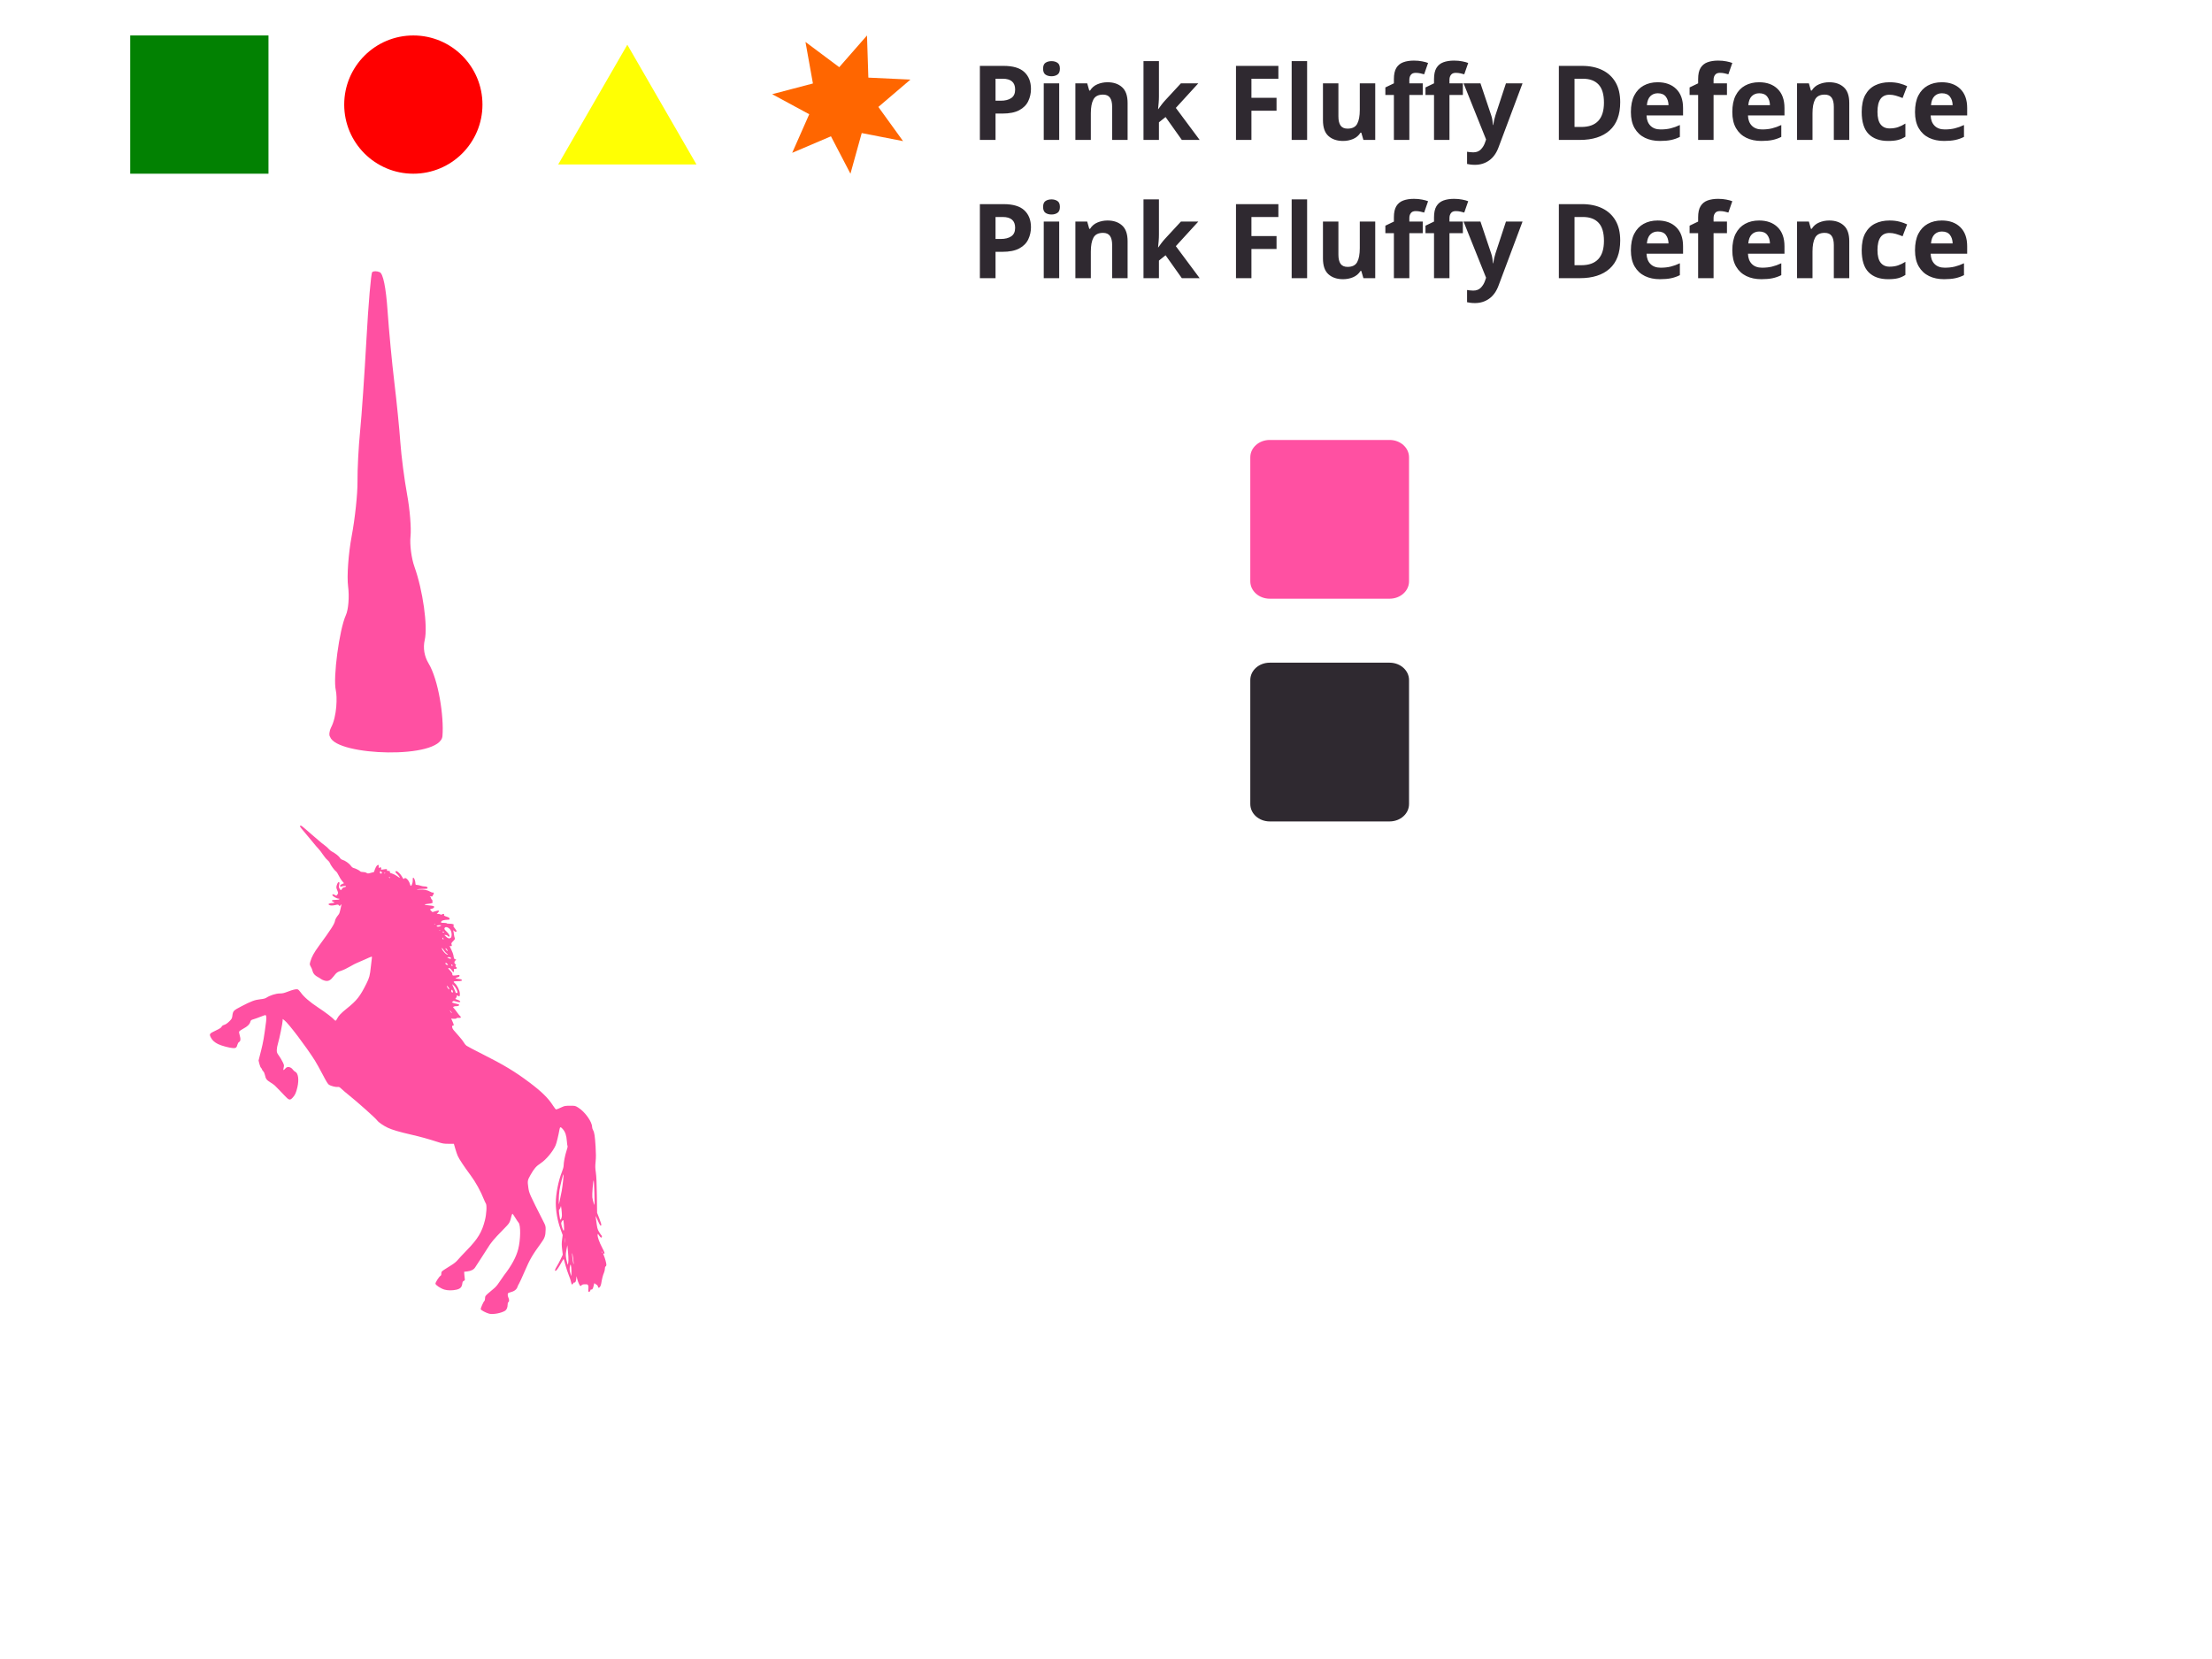
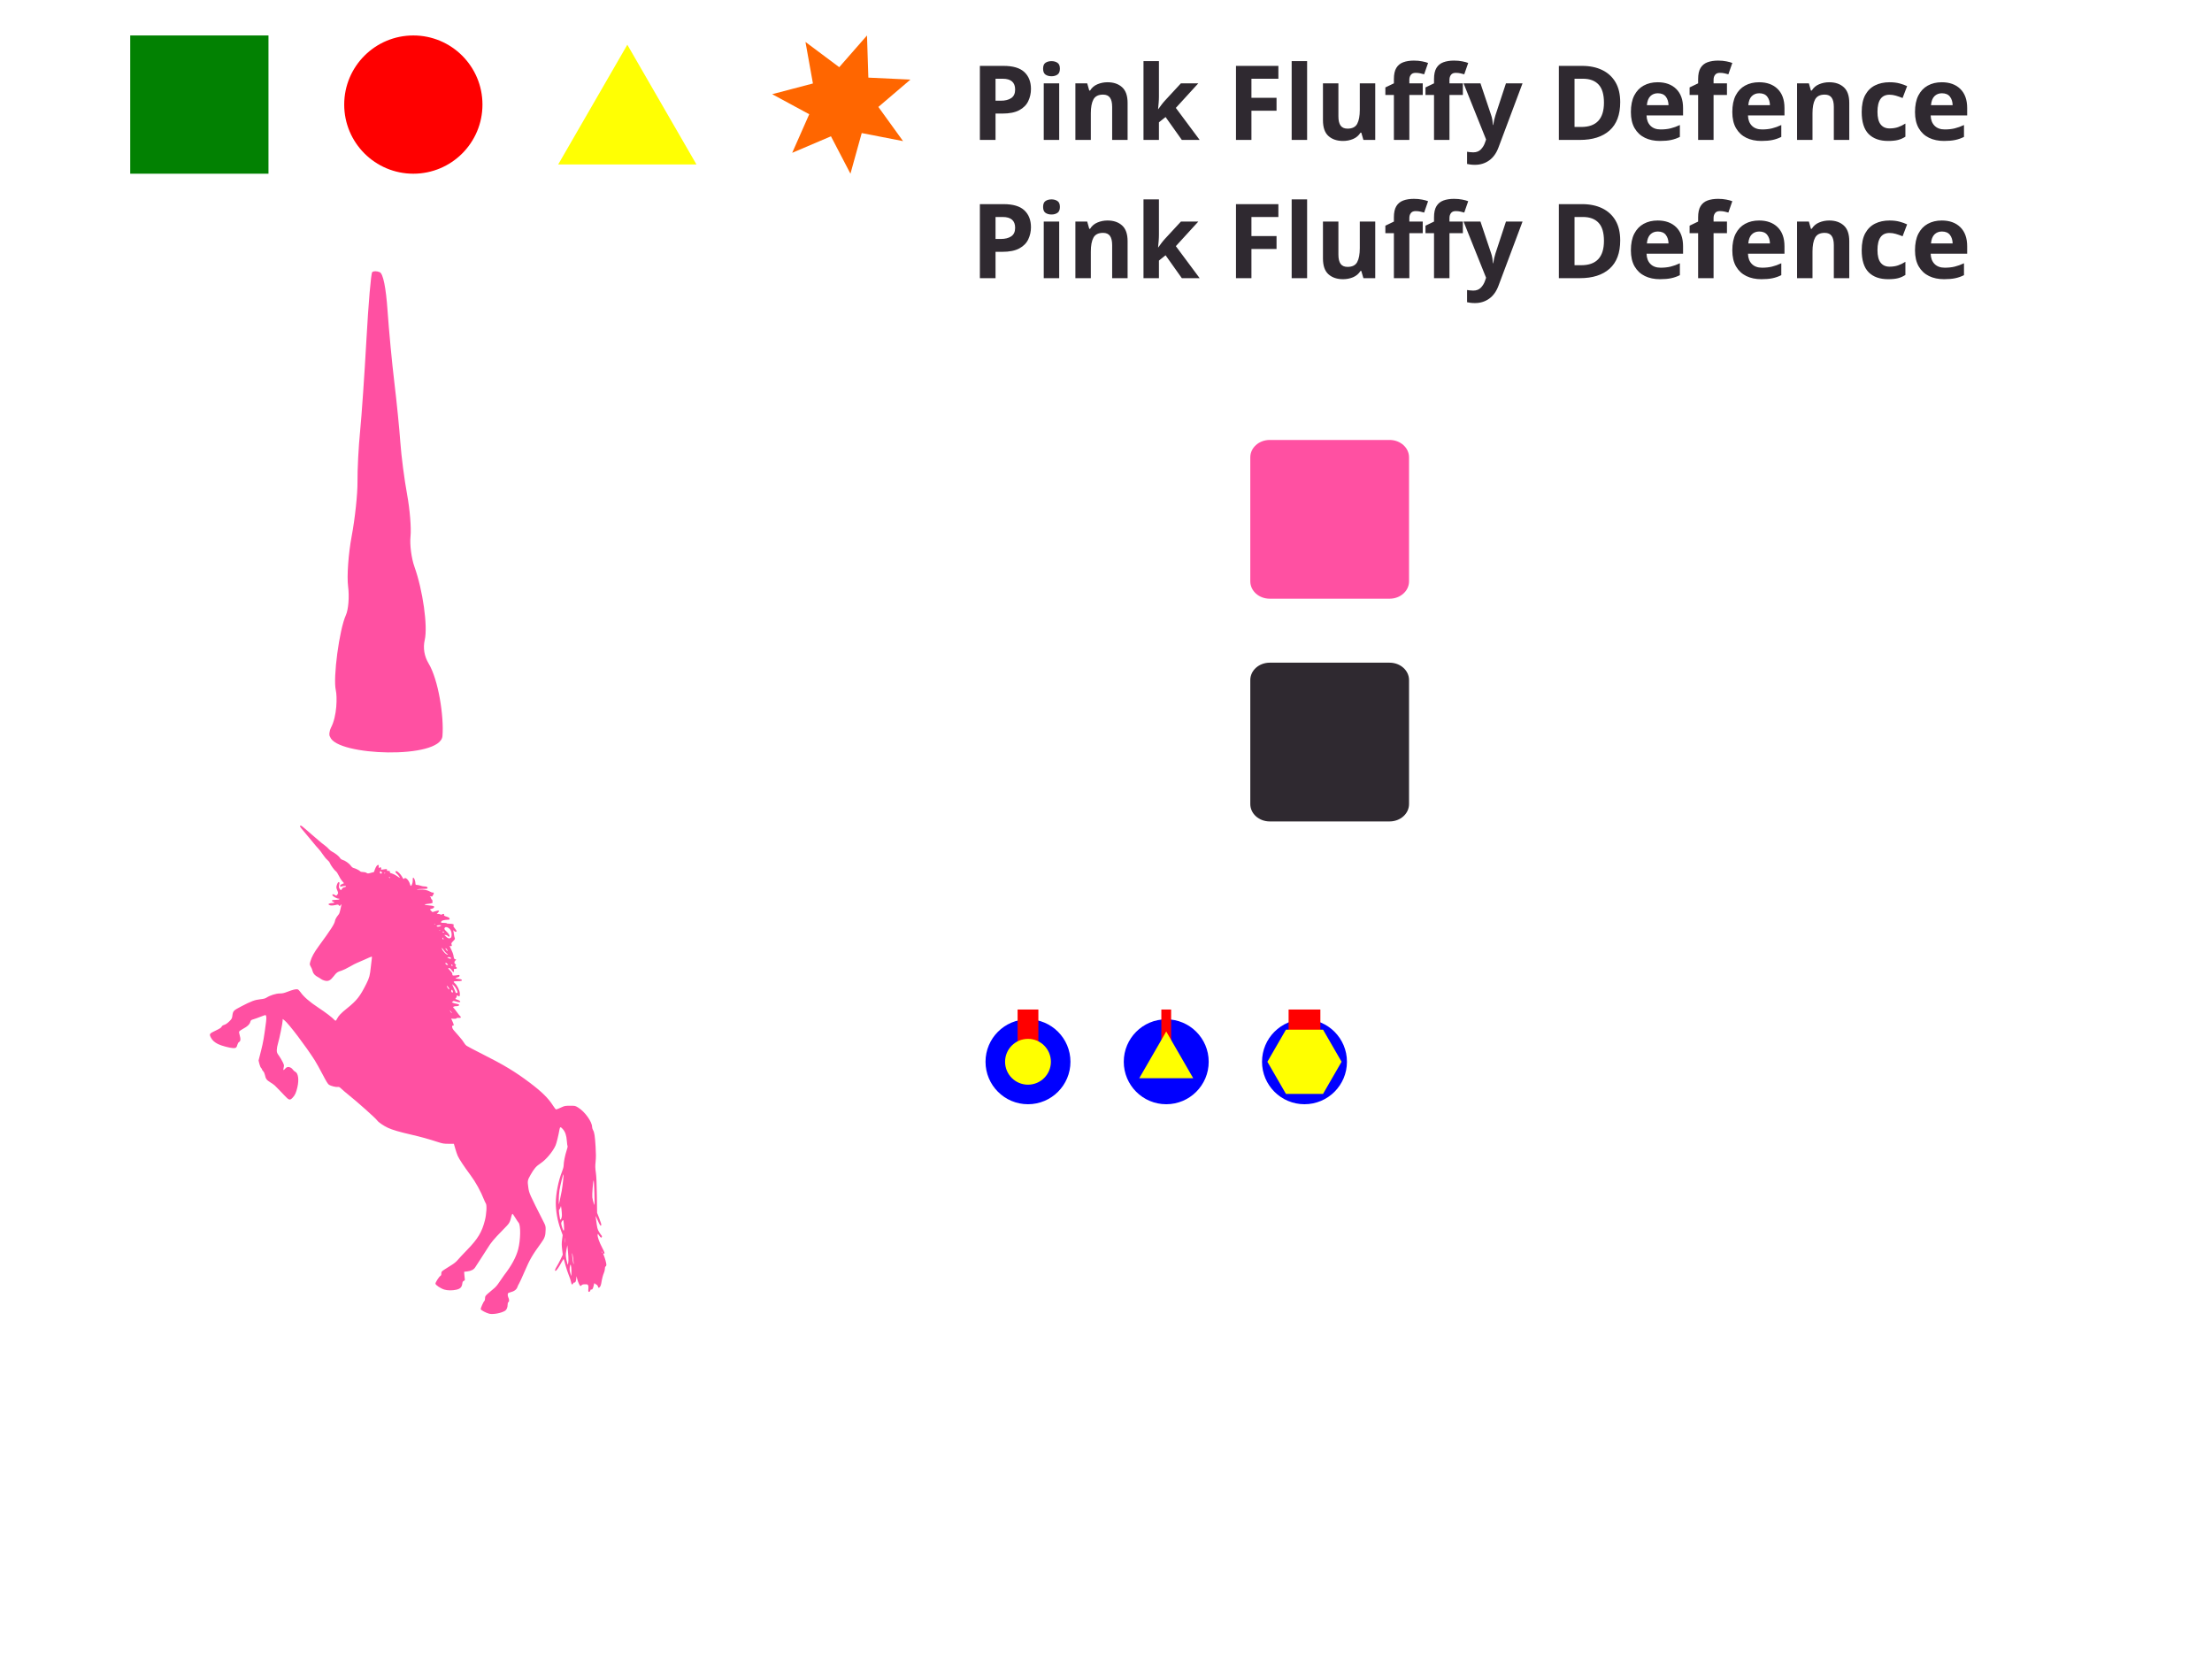
<svg xmlns="http://www.w3.org/2000/svg" width="640" height="480" id="svg3650" version="1.1">
  <defs id="defs3906" />
  <text style="font-size:12px;font-family:'Bitstream Vera Sans'" x="242.244" y="247.869" font-size="12px" xml:space="preserve" id="text2419" />
  <g id="g4748" transform="translate(-229.6792,-96.55566)">
    <path d="m 597.056,223.848 34.673,0 c 3.119,0 5.629,2.246 5.629,5.035 l 0,35.862 c 0,2.789 -2.511,5.035 -5.629,5.035 l -34.673,0 c -3.119,0 -5.629,-2.246 -5.629,-5.035 l 0,-35.862 c 0,-2.789 2.511,-5.035 5.629,-5.035 z" id="rect2787" style="fill:#ff50a2;fill-opacity:1;stroke:none;stroke-width:2.702;stroke-linecap:round;stroke-linejoin:round;stroke-miterlimit:13.654" />
  </g>
  <g transform="translate(-229.6791,-32.11391)" id="g4182">
    <path style="fill:#2f2930;stroke:none;stroke-width:2.702;stroke-linecap:round;stroke-linejoin:round;stroke-miterlimit:13.654" id="path4184" d="m 597.056,223.848 34.673,0 c 3.119,0 5.629,2.246 5.629,5.035 l 0,35.862 c 0,2.789 -2.511,5.035 -5.629,5.035 l -34.673,0 c -3.119,0 -5.629,-2.246 -5.629,-5.035 l 0,-35.862 c 0,-2.789 2.511,-5.035 5.629,-5.035 z" />
  </g>
  <circle r="20" cy="30.259" cx="119.591" id="circle4675" style="opacity:1;fill:#ff0000;fill-opacity:1" />
  <rect y="10.259" x="37.679" height="40" width="40" id="rect4683" style="opacity:0.99;fill:#008000;fill-opacity:1" />
  <g id="g4235" transform="translate(-40,0)">
    <rect y="10.259" x="201.504" height="40" width="40" id="rect4233" style="opacity:0.99;fill:none;fill-opacity:1;stroke:none;stroke-width:2.702;stroke-miterlimit:13.654;stroke-dasharray:none;stroke-opacity:1" />
    <path style="opacity:1;fill:#ffff00;fill-opacity:0.988;stroke:none;stroke-width:2.702;stroke-miterlimit:13.654;stroke-dasharray:none;stroke-opacity:1" id="path4693" d="m 241.504,47.579 -40,0 20,-34.641 z" />
  </g>
  <path transform="matrix(0.03740457,0,0,0.037465,222.967,58.71221)" d="m 745.428,-1293.301 10.503,325.641 325.457,15.167 -248.048,211.245 191.061,263.909 -319.814,-62.222 -87.208,313.922 -150.753,-288.836 -299.808,127.545 131.828,-297.95 -286.646,-154.876 315.14,-82.701 -57.634,-320.672 261.145,194.822 z" id="path4701" style="opacity:1;fill:#ff6600;fill-opacity:1" />
  <path style="fill:#000000" d="" id="path4791" />
  <g id="g3512">
    <rect y="237.756" x="46.319" height="143.547" width="143.547" id="rect4847" style="opacity:0.99;fill:none;fill-opacity:1;stroke:none;stroke-width:2.702;stroke-miterlimit:13.654;stroke-dasharray:none;stroke-opacity:1" />
    <path style="fill:#ff50a2;fill-opacity:1" d="m 141.551,380.098 c -0.889,-0.218 -2.411,-1.025 -2.462,-1.305 -0.053,-0.288 0.776,-2.159 1.062,-2.397 0.107,-0.088 0.192,-0.43 0.192,-0.767 0,-0.556 0.067,-0.669 0.79,-1.33 0.434,-0.397 1.175,-1.024 1.645,-1.394 0.589,-0.462 1.116,-1.072 1.693,-1.957 0.461,-0.707 1.085,-1.605 1.387,-1.996 2.169,-2.807 3.475,-5.221 4.076,-7.533 0.693,-2.667 0.758,-6.924 0.118,-7.645 -0.153,-0.173 -0.581,-0.808 -0.951,-1.412 -0.37,-0.604 -0.73,-1.133 -0.8,-1.177 -0.07,-0.043 -0.198,0.195 -0.284,0.529 -0.567,2.203 -0.463,2.034 -2.541,4.16 -2.672,2.734 -3.393,3.598 -4.467,5.354 -0.51,0.833 -1.428,2.262 -2.04,3.174 -0.612,0.913 -1.262,1.911 -1.445,2.219 -0.415,0.699 -1.196,1.111 -2.347,1.239 l -0.874,0.097 0.021,0.568 c 0.012,0.312 0.068,0.87 0.125,1.238 0.096,0.624 0.079,0.681 -0.254,0.833 -0.288,0.131 -0.375,0.3 -0.452,0.876 -0.129,0.969 -0.611,1.44 -1.724,1.683 -1.188,0.26 -2.558,0.242 -3.473,-0.043 -1.102,-0.344 -2.558,-1.324 -2.558,-1.721 0,-0.381 1.06,-2.033 1.433,-2.233 0.196,-0.105 0.272,-0.299 0.272,-0.694 0,-0.519 0.051,-0.582 0.959,-1.185 0.528,-0.35 1.451,-0.934 2.051,-1.298 0.663,-0.402 1.331,-0.953 1.702,-1.404 0.336,-0.408 1.574,-1.734 2.75,-2.945 3.111,-3.204 4.277,-5.138 5.137,-8.525 0.464,-1.827 0.612,-4.392 0.283,-4.895 -0.129,-0.197 -0.367,-0.695 -0.529,-1.108 -0.947,-2.409 -2.421,-5.082 -3.901,-7.075 -1.905,-2.565 -3.311,-4.689 -3.718,-5.615 -0.171,-0.39 -0.491,-1.333 -0.711,-2.095 l -0.399,-1.385 -1.533,-4.3e-4 c -1.362,-4.3e-4 -1.702,-0.055 -3.056,-0.495 -2.776,-0.9 -5.046,-1.531 -7.706,-2.14 -3.443,-0.788 -5.482,-1.386 -6.784,-1.987 -1.215,-0.561 -2.784,-1.637 -3.107,-2.129 -0.404,-0.616 -5.867,-5.484 -8.503,-7.577 -0.554,-0.44 -1.341,-1.113 -1.75,-1.497 -0.62,-0.583 -0.808,-0.685 -1.137,-0.618 -0.486,0.098 -1.949,-0.26 -2.534,-0.619 -0.331,-0.203 -0.783,-0.934 -1.905,-3.079 -0.809,-1.547 -1.796,-3.325 -2.193,-3.95 -2.634,-4.147 -7.609,-10.715 -8.812,-11.633 l -0.513,-0.391 0,0.441 c 0,0.675 -0.948,5.328 -1.347,6.609 -0.196,0.628 -0.355,1.49 -0.356,1.926 -0.002,0.706 0.062,0.878 0.61,1.634 0.337,0.465 0.823,1.28 1.081,1.812 0.44,0.908 0.459,1.005 0.305,1.616 -0.2,0.794 -0.084,0.954 0.324,0.447 0.474,-0.589 1.008,-0.736 1.62,-0.445 0.279,0.132 0.608,0.416 0.73,0.629 0.123,0.214 0.429,0.487 0.68,0.607 0.856,0.408 1.117,2.285 0.618,4.453 -0.375,1.63 -0.694,2.33 -1.396,3.062 -0.788,0.821 -1.035,0.748 -2.403,-0.71 -0.642,-0.684 -1.268,-1.34 -1.391,-1.458 -0.324,-0.308 -1.026,-1.02 -1.331,-1.35 -0.145,-0.156 -0.726,-0.572 -1.292,-0.923 -1.111,-0.69 -1.34,-1.001 -1.588,-2.161 -0.097,-0.455 -0.294,-0.877 -0.497,-1.066 -0.185,-0.172 -0.337,-0.402 -0.337,-0.511 0,-0.109 -0.122,-0.309 -0.272,-0.444 -0.149,-0.135 -0.375,-0.673 -0.502,-1.195 l -0.231,-0.949 0.713,-2.807 c 0.635,-2.502 0.883,-3.928 1.454,-8.366 0.166,-1.288 0.091,-1.974 -0.214,-1.974 -0.101,0 -0.723,0.218 -1.383,0.484 -0.66,0.266 -1.558,0.587 -1.996,0.715 -0.738,0.214 -0.808,0.272 -0.966,0.798 -0.214,0.715 -0.814,1.285 -2.062,1.958 -0.54,0.291 -1.047,0.633 -1.127,0.76 -0.105,0.166 -0.065,0.503 0.145,1.204 0.318,1.066 0.242,1.641 -0.249,1.904 -0.145,0.078 -0.329,0.382 -0.409,0.676 -0.246,0.915 -0.455,1.091 -1.251,1.056 -1.017,-0.044 -3.381,-0.674 -4.371,-1.165 -1.014,-0.502 -1.676,-1.098 -2.062,-1.856 -0.545,-1.067 -0.475,-1.175 1.317,-2.026 1.194,-0.567 1.643,-0.855 1.77,-1.134 0.118,-0.259 0.359,-0.43 0.781,-0.556 0.402,-0.12 0.884,-0.449 1.411,-0.967 0.7,-0.687 0.812,-0.875 0.896,-1.496 0.216,-1.608 0.242,-1.637 2.672,-2.91 2.747,-1.44 3.854,-1.856 5.367,-2.016 1.028,-0.109 1.479,-0.226 1.889,-0.492 1,-0.649 2.727,-1.191 3.792,-1.191 0.768,0 1.238,-0.103 2.248,-0.493 1.53,-0.591 2.479,-0.819 2.933,-0.705 0.191,0.048 0.564,0.416 0.869,0.859 0.877,1.274 2.662,2.821 5.102,4.423 2.115,1.389 4.041,2.857 4.684,3.572 0.326,0.362 0.436,0.304 0.806,-0.423 0.417,-0.817 1.152,-1.58 2.763,-2.869 2.889,-2.31 3.835,-3.508 5.662,-7.166 0.872,-1.747 1.037,-2.366 1.298,-4.872 0.126,-1.212 0.264,-2.379 0.306,-2.594 0.048,-0.246 0.015,-0.391 -0.089,-0.391 -0.091,0 -0.975,0.375 -1.966,0.834 -0.99,0.459 -2.015,0.905 -2.278,0.993 -0.263,0.088 -1.19,0.571 -2.061,1.074 -0.871,0.503 -1.935,1.019 -2.365,1.147 -1.22,0.362 -1.434,0.512 -2.245,1.57 -0.977,1.275 -1.584,1.587 -2.609,1.342 -0.388,-0.093 -0.878,-0.306 -1.088,-0.473 -0.21,-0.167 -0.615,-0.421 -0.898,-0.565 -0.843,-0.428 -1.369,-1.001 -1.54,-1.675 -0.155,-0.614 -0.232,-0.797 -0.669,-1.601 -0.204,-0.376 -0.203,-0.485 0.011,-1.254 0.355,-1.278 1.065,-2.572 2.44,-4.45 3.505,-4.784 4.535,-6.386 4.678,-7.275 0.054,-0.333 0.296,-0.862 0.547,-1.193 0.248,-0.327 0.528,-0.698 0.623,-0.824 0.095,-0.126 0.272,-0.708 0.395,-1.294 0.122,-0.585 0.256,-1.192 0.298,-1.349 0.065,-0.241 0.032,-0.231 -0.219,0.071 -0.288,0.347 -0.3,0.349 -0.505,0.082 -0.191,-0.249 -0.275,-0.259 -0.933,-0.107 -0.953,0.22 -1.582,0.211 -1.908,-0.028 -0.258,-0.188 -0.256,-0.2 0.035,-0.355 0.165,-0.088 0.491,-0.161 0.725,-0.161 0.233,0 0.532,-0.041 0.664,-0.092 0.19,-0.073 0.146,-0.131 -0.214,-0.283 -0.729,-0.307 -0.462,-0.549 0.613,-0.555 0.543,-0.003 1.019,-0.079 1.118,-0.178 0.135,-0.135 0.081,-0.175 -0.247,-0.183 -0.515,-0.014 -1.681,-0.701 -1.744,-1.029 -0.06,-0.31 0.303,-0.31 0.777,-1e-5 0.353,0.231 0.375,0.228 0.631,-0.107 0.335,-0.436 0.335,-0.475 -0.026,-1.343 -0.252,-0.609 -0.275,-0.805 -0.145,-1.286 0.207,-0.767 0.515,-1.177 0.728,-0.968 0.12,0.118 0.121,0.311 0.004,0.744 -0.128,0.474 -0.116,0.664 0.06,1.004 0.317,0.614 0.477,0.649 0.752,0.169 0.171,-0.298 0.373,-0.442 0.663,-0.471 0.229,-0.023 0.446,-0.131 0.482,-0.24 0.051,-0.157 -0.066,-0.182 -0.558,-0.122 -0.343,0.042 -0.735,0.122 -0.871,0.178 -0.192,0.079 -0.249,0.032 -0.249,-0.205 0,-0.22 0.15,-0.369 0.533,-0.528 0.293,-0.121 0.55,-0.236 0.57,-0.255 0.021,-0.019 -0.199,-0.284 -0.487,-0.589 -0.288,-0.305 -0.739,-1.018 -1.001,-1.585 -0.268,-0.579 -0.634,-1.133 -0.836,-1.266 -0.431,-0.283 -1.568,-1.842 -1.775,-2.435 -0.081,-0.233 -0.407,-0.631 -0.723,-0.886 -0.317,-0.255 -0.893,-0.95 -1.28,-1.545 -0.387,-0.595 -0.984,-1.37 -1.327,-1.722 -0.342,-0.352 -0.93,-1.034 -1.306,-1.516 -0.376,-0.482 -1.435,-1.755 -2.354,-2.829 -0.919,-1.074 -1.67,-2.009 -1.67,-2.077 0,-0.068 0.097,-0.161 0.215,-0.207 0.138,-0.053 0.6,0.268 1.285,0.893 0.589,0.536 1.558,1.376 2.154,1.865 0.596,0.49 1.417,1.193 1.825,1.563 0.408,0.37 1.14,0.961 1.627,1.313 0.487,0.352 1.049,0.852 1.249,1.111 0.2,0.259 0.624,0.602 0.943,0.762 0.89,0.446 2.025,1.342 2.309,1.823 0.164,0.278 0.434,0.481 0.756,0.568 0.727,0.198 1.949,1.069 2.391,1.706 0.244,0.351 0.538,0.587 0.809,0.648 0.557,0.126 1.676,0.693 1.899,0.962 0.109,0.132 0.411,0.208 0.799,0.202 0.368,-0.005 0.779,0.092 1.002,0.238 0.358,0.235 0.425,0.235 1.276,0.004 l 0.898,-0.243 0.296,-0.813 c 0.315,-0.864 0.743,-1.377 1.011,-1.211 0.09,0.056 0.126,0.248 0.08,0.432 -0.084,0.336 0.131,0.634 0.234,0.324 0.033,-0.098 0.162,-0.128 0.306,-0.073 0.179,0.069 0.223,0.182 0.154,0.397 -0.089,0.28 -0.056,0.296 0.452,0.221 1.255,-0.183 1.26,-0.183 1.231,0.119 -0.023,0.232 0.057,0.285 0.426,0.284 0.375,-7.2e-4 0.447,0.049 0.415,0.288 -0.032,0.233 0.081,0.322 0.577,0.454 0.339,0.091 0.932,0.38 1.318,0.644 1.113,0.759 1.126,0.763 0.83,0.253 -0.148,-0.255 -0.484,-0.642 -0.748,-0.861 -0.463,-0.385 -0.501,-0.708 -0.082,-0.708 0.33,0 1.272,0.937 1.641,1.632 0.347,0.655 0.469,0.752 0.625,0.5 0.319,-0.516 1.34,0.471 1.64,1.585 0.081,0.301 0.194,0.547 0.252,0.547 0.273,0 0.612,-0.981 0.569,-1.646 -0.035,-0.546 0.002,-0.699 0.167,-0.699 0.242,0 0.584,0.899 0.609,1.599 0.015,0.415 0.06,0.463 0.45,0.468 0.239,0.003 0.69,0.098 1.002,0.211 0.313,0.113 0.76,0.207 0.995,0.209 0.707,0.007 1.066,0.156 1.066,0.443 0,0.242 -0.127,0.269 -1.315,0.282 -0.723,0.008 -1.475,0.071 -1.67,0.14 -0.238,0.084 -0.002,0.103 0.711,0.057 1.182,-0.076 2.244,0.144 3.08,0.637 0.283,0.167 0.604,0.269 0.712,0.228 0.3,-0.115 0.395,0.322 0.133,0.611 -0.127,0.14 -0.23,0.328 -0.23,0.418 0,0.105 -0.165,0.135 -0.462,0.086 -0.378,-0.063 -0.416,-0.048 -0.213,0.082 0.137,0.087 0.249,0.28 0.249,0.429 0,0.149 0.111,0.332 0.248,0.409 0.136,0.076 0.202,0.184 0.147,0.239 -0.055,0.055 -0.038,0.217 0.039,0.36 0.195,0.364 -0.17,0.529 -1.429,0.646 -1.253,0.116 -1.04,0.315 0.465,0.435 0.565,0.045 1.141,0.14 1.278,0.211 0.383,0.197 0.063,0.654 -0.537,0.766 -0.59,0.111 -0.608,0.191 -0.142,0.628 l 0.353,0.332 0.839,-0.254 c 1.054,-0.319 1.321,-0.195 0.784,0.366 l -0.394,0.411 0.391,0 c 0.215,0 0.522,0.07 0.681,0.155 0.21,0.112 0.333,0.112 0.445,0 0.085,-0.085 0.275,-0.155 0.421,-0.155 0.195,0 0.243,0.071 0.181,0.266 -0.07,0.222 0.051,0.31 0.737,0.533 0.621,0.202 0.832,0.34 0.864,0.566 0.034,0.241 -0.036,0.303 -0.355,0.317 -1.212,0.052 -1.845,0.201 -2.016,0.475 -0.242,0.388 -0.151,0.441 0.761,0.441 0.432,0 0.785,0.055 0.785,0.122 0,0.067 0.356,0.122 0.791,0.122 0.951,0 1.441,0.206 1.194,0.503 -0.13,0.157 -0.058,0.329 0.346,0.822 0.281,0.343 0.511,0.693 0.511,0.778 0,0.326 -0.32,0.33 -0.673,0.009 -0.333,-0.303 -0.358,-0.308 -0.264,-0.05 0.057,0.156 0.136,0.604 0.176,0.995 0.04,0.391 0.143,0.856 0.229,1.034 0.139,0.286 0.087,0.395 -0.443,0.935 -0.537,0.547 -0.585,0.651 -0.458,0.986 0.155,0.407 0.026,0.578 -0.331,0.441 -0.305,-0.117 -0.298,-0.087 0.271,1.099 0.273,0.57 0.533,1.263 0.577,1.539 0.159,0.999 0.208,1.11 0.518,1.191 l 0.316,0.083 -0.318,0.339 c -0.341,0.363 -0.302,0.738 0.107,1.048 0.18,0.136 0.188,0.203 0.041,0.352 -0.147,0.149 -0.124,0.227 0.127,0.416 0.386,0.291 0.24,0.556 -0.306,0.556 -0.381,0 -0.408,0.033 -0.333,0.409 0.128,0.638 -0.183,0.656 -0.576,0.034 -0.332,-0.525 -0.849,-0.86 -1.038,-0.67 -0.045,0.045 0.071,0.242 0.259,0.436 0.749,0.773 0.911,1.014 0.911,1.355 0,0.312 0.06,0.355 0.497,0.351 0.274,-0.003 0.737,-0.053 1.03,-0.113 0.475,-0.097 0.533,-0.077 0.533,0.177 0,0.209 -0.151,0.33 -0.569,0.455 -0.313,0.094 -0.569,0.216 -0.569,0.272 0,0.056 0.354,0.131 0.787,0.167 0.433,0.036 0.856,0.134 0.94,0.218 0.316,0.316 -0.054,0.462 -1.166,0.462 -1.242,0 -1.362,0.106 -0.726,0.641 0.598,0.503 1.311,1.94 1.403,2.826 0.081,0.782 -0.103,1.134 -0.425,0.813 -0.237,-0.237 -0.573,-0.196 -0.475,0.058 0.046,0.119 -0.041,0.341 -0.193,0.492 -0.306,0.306 -0.294,0.32 0.449,0.559 0.287,0.092 0.598,0.26 0.691,0.372 0.294,0.354 -0.255,0.42 -1.101,0.133 -0.513,-0.174 -0.805,-0.213 -0.869,-0.115 -0.053,0.081 -0.192,0.181 -0.309,0.223 -0.266,0.094 0.375,0.365 1.256,0.53 0.793,0.149 1.007,0.352 0.599,0.57 -0.169,0.09 -0.448,0.148 -0.619,0.129 -0.377,-0.043 -0.952,0.134 -0.952,0.294 0,0.063 0.102,0.2 0.226,0.303 0.124,0.103 0.519,0.607 0.878,1.119 0.358,0.512 0.777,1.034 0.931,1.161 0.399,0.327 0.176,0.603 -0.41,0.507 -0.31,-0.05 -0.527,-0.008 -0.636,0.123 -0.114,0.138 -0.379,0.182 -0.855,0.142 l -0.69,-0.057 0.364,0.807 c 0.448,0.991 0.479,1.239 0.156,1.214 -0.394,-0.031 -0.312,0.702 0.139,1.252 0.213,0.26 0.913,1.061 1.556,1.78 0.643,0.719 1.3,1.562 1.459,1.875 0.159,0.312 0.498,0.724 0.753,0.915 0.255,0.191 2.254,1.246 4.443,2.346 6.351,3.19 9.634,5.168 13.823,8.327 3.565,2.688 5.404,4.502 6.819,6.728 0.36,0.567 0.732,1.03 0.826,1.03 0.187,0 0.915,-0.288 1.911,-0.756 0.522,-0.245 0.915,-0.301 2.132,-0.305 1.476,-0.004 1.502,8.7e-4 2.358,0.525 1.927,1.179 4.018,4.086 4.033,5.609 0.003,0.25 0.128,0.665 0.278,0.924 0.384,0.661 0.539,1.671 0.731,4.778 0.126,2.039 0.127,3.103 0.006,4.316 -0.135,1.349 -0.125,1.862 0.067,3.173 0.162,1.108 0.248,3.034 0.296,6.609 l 0.068,5.046 0.65,1.658 c 0.396,1.011 0.612,1.755 0.554,1.908 -0.153,0.399 -0.424,0.023 -1.084,-1.505 -0.562,-1.301 -0.579,-1.324 -0.49,-0.64 0.416,3.196 0.434,3.276 0.974,4.165 0.292,0.481 0.591,0.911 0.665,0.956 0.215,0.133 0.154,0.634 -0.077,0.634 -0.116,0 -0.388,-0.268 -0.604,-0.596 -0.39,-0.591 -0.393,-0.593 -0.438,-0.208 -0.068,0.58 0.479,2.115 1.342,3.764 0.749,1.432 0.839,1.804 0.395,1.634 -0.19,-0.073 -0.187,-0.012 0.023,0.468 0.349,0.797 0.773,2.328 0.773,2.792 0,0.223 -0.094,0.434 -0.213,0.48 -0.141,0.054 -0.214,0.281 -0.216,0.671 -0.002,0.324 -0.131,0.871 -0.288,1.217 -0.268,0.591 -0.569,1.781 -0.776,3.067 -0.109,0.677 -0.422,1.208 -0.713,1.208 -0.115,0 -0.21,-0.118 -0.21,-0.262 0,-0.259 -0.411,-0.733 -0.635,-0.733 -0.063,0 -0.192,-0.105 -0.286,-0.234 -0.144,-0.197 -0.198,-0.098 -0.34,0.626 -0.168,0.854 -0.442,1.277 -0.718,1.107 -0.079,-0.049 -0.184,0.069 -0.232,0.262 -0.105,0.417 -0.465,0.598 -0.583,0.293 -0.046,-0.119 -0.043,-0.465 0.005,-0.77 0.049,-0.304 0.026,-0.718 -0.05,-0.918 -0.125,-0.329 -0.213,-0.365 -0.902,-0.365 -0.58,0 -0.824,0.068 -1.017,0.281 -0.14,0.154 -0.303,0.251 -0.363,0.214 -0.227,-0.14 -0.729,-1.275 -0.903,-2.042 l -0.181,-0.798 -0.09,0.761 c -0.097,0.815 -0.296,1.182 -0.583,1.073 -0.098,-0.037 -0.256,0.104 -0.352,0.314 -0.225,0.493 -0.449,0.29 -0.596,-0.542 -0.059,-0.336 -0.338,-1.171 -0.62,-1.856 -0.281,-0.685 -0.707,-1.964 -0.947,-2.843 -0.239,-0.878 -0.466,-1.693 -0.505,-1.81 -0.043,-0.13 -0.274,0.172 -0.599,0.782 -0.682,1.283 -1.465,2.459 -1.697,2.551 -0.395,0.157 -0.307,-0.355 0.196,-1.142 0.291,-0.454 0.814,-1.429 1.163,-2.165 l 0.634,-1.339 -0.184,-1.549 c -0.147,-1.234 -0.149,-1.811 -0.013,-2.837 l 0.171,-1.288 -0.624,-1.731 c -0.861,-2.387 -1.368,-5.186 -1.368,-7.558 -8e-5,-2.604 0.769,-6.5 1.778,-9.001 0.287,-0.711 0.49,-1.463 0.49,-1.81 0,-0.94 0.404,-3.006 0.845,-4.324 0.223,-0.666 0.357,-1.242 0.298,-1.281 -0.059,-0.039 -0.153,-0.705 -0.209,-1.479 -0.121,-1.681 -0.462,-2.679 -1.198,-3.509 -0.591,-0.666 -0.793,-0.656 -0.917,0.045 -0.332,1.868 -0.875,4.088 -1.151,4.705 -0.804,1.796 -2.737,4.114 -4.284,5.138 -1.344,0.889 -1.917,1.549 -2.978,3.422 -0.855,1.509 -0.893,1.725 -0.634,3.546 0.253,1.778 0.232,1.729 4.539,10.227 0.442,0.871 0.499,1.107 0.484,1.99 -0.031,1.783 -0.249,2.444 -1.27,3.851 -2.614,3.599 -3.282,4.745 -4.753,8.16 -0.785,1.821 -1.544,3.478 -1.688,3.683 -0.144,0.205 -0.336,0.603 -0.427,0.885 -0.261,0.806 -0.927,1.307 -2.147,1.616 -0.571,0.145 -0.645,0.21 -0.684,0.607 -0.024,0.244 0.056,0.637 0.178,0.873 0.283,0.547 0.287,1.24 0.009,1.347 -0.147,0.057 -0.213,0.286 -0.213,0.74 0,0.768 -0.298,1.476 -0.736,1.75 -1.101,0.688 -3.481,1.133 -4.594,0.859 z m 23.735,-13.314 c -0.051,-0.489 -0.147,-0.888 -0.214,-0.888 -0.066,0 -0.165,0.358 -0.22,0.796 -0.075,0.598 -0.033,1.013 0.167,1.67 l 0.267,0.874 0.046,-0.782 c 0.025,-0.43 0.004,-1.181 -0.047,-1.67 z m -0.841,-3.233 c -0.05,-0.782 -0.137,-1.837 -0.193,-2.345 l -0.102,-0.924 -0.27,1.371 c -0.28,1.422 -0.245,1.991 0.229,3.746 l 0.154,0.569 0.137,-0.497 c 0.076,-0.276 0.096,-1.13 0.046,-1.919 z m 1.37,0.423 c -0.13,-0.936 -0.26,-1.548 -0.288,-1.359 -0.051,0.333 0.196,2.379 0.349,2.901 0.181,0.615 0.159,0.044 -0.061,-1.542 z m 8.404,-1.709 c -0.046,-0.121 -0.115,-0.189 -0.152,-0.152 -0.037,0.037 -0.025,0.136 0.026,0.219 0.14,0.227 0.222,0.183 0.126,-0.068 z m -10.747,-3.934 c -0.03,-0.334 -0.055,-0.096 -0.056,0.529 -5.6e-4,0.625 0.024,0.899 0.054,0.608 0.03,-0.291 0.031,-0.803 8.7e-4,-1.137 z m -0.306,-3.852 c -0.053,-0.706 -0.135,-1.345 -0.181,-1.42 -0.127,-0.205 -0.605,0.491 -0.609,0.887 -0.002,0.19 0.138,0.782 0.31,1.317 0.416,1.29 0.613,0.968 0.481,-0.784 z m -0.587,-2.868 c -0.003,-0.391 -0.063,-1.19 -0.132,-1.777 -0.117,-1 -0.133,-1.035 -0.251,-0.569 -0.069,0.274 -0.222,0.571 -0.339,0.662 -0.182,0.14 -0.19,0.336 -0.055,1.35 0.087,0.652 0.193,1.304 0.235,1.447 0.149,0.501 0.549,-0.321 0.542,-1.114 z m 9.388,-6.694 c -0.057,-1.906 -0.151,-3.436 -0.208,-3.401 -0.166,0.103 -0.483,4.248 -0.377,4.928 0.147,0.941 0.558,2.331 0.627,2.123 0.034,-0.102 0.015,-1.744 -0.042,-3.65 z m -9.447,-0.341 c 0.282,-1.55 0.613,-4.688 0.506,-4.794 -0.108,-0.108 -0.949,3.242 -1.15,4.581 -0.117,0.782 -0.208,2.029 -0.201,2.772 l 0.012,1.35 0.268,-1.137 c 0.147,-0.625 0.402,-1.873 0.565,-2.772 z m -32.007,-51.877 c -0.173,-0.235 -0.339,-0.426 -0.368,-0.426 -0.029,0 0.061,0.192 0.199,0.426 0.139,0.235 0.304,0.426 0.368,0.426 0.064,0 -0.026,-0.192 -0.2,-0.426 z m 1.87,-5.518 c 0,-0.459 -0.528,-1.489 -1,-1.949 -0.31,-0.302 -0.563,-0.5 -0.563,-0.439 0,0.061 0.224,0.576 0.497,1.145 0.274,0.569 0.497,1.107 0.497,1.197 0,0.089 0.128,0.163 0.284,0.163 0.156,0 0.284,-0.052 0.284,-0.117 z m -1.357,-0.345 c -0.142,-0.472 -0.325,-0.618 -0.431,-0.344 -0.125,0.327 0.027,0.663 0.3,0.663 0.17,0 0.203,-0.081 0.131,-0.32 z m -1.06,-0.738 c 0,-0.257 -0.7,-1.07 -0.706,-0.819 -0.004,0.164 0.552,1.025 0.662,1.025 0.024,0 0.044,-0.092 0.044,-0.205 z m 0.995,-6.751 c 0,-0.168 -0.277,-0.347 -0.379,-0.245 -0.102,0.102 0.078,0.379 0.245,0.379 0.074,0 0.134,-0.06 0.134,-0.134 z m -1.565,-0.508 c -0.217,-0.231 -0.384,-0.308 -0.474,-0.219 -0.193,0.193 0.152,0.576 0.518,0.576 0.282,0 0.281,-0.011 -0.044,-0.357 z m 1.046,-1.708 c -0.049,-0.127 -0.269,-0.209 -0.562,-0.209 -0.605,0 -0.611,0.102 -0.022,0.349 0.514,0.216 0.704,0.171 0.584,-0.141 z m -1.141,-1.214 c -0.249,-0.159 -0.657,-0.608 -0.907,-0.998 -0.25,-0.39 -0.484,-0.679 -0.52,-0.643 -0.279,0.279 1.074,1.936 1.577,1.932 0.259,-0.002 0.238,-0.043 -0.15,-0.292 z m 0.042,-1.194 c -0.13,-0.198 -0.302,-0.36 -0.383,-0.36 -0.161,0 -0.065,0.216 0.269,0.605 0.309,0.359 0.392,0.18 0.114,-0.245 z m -1.088,-3.215 c -0.087,-0.163 -0.193,-0.262 -0.236,-0.219 -0.117,0.117 0.07,0.516 0.243,0.516 0.105,0 0.103,-0.091 -0.007,-0.296 z m 2.174,-0.186 c 0.309,-0.234 0.337,-1.305 0.053,-1.986 -0.398,-0.953 -1.652,-1.471 -1.873,-0.774 -0.078,0.246 0.021,0.422 0.477,0.848 0.76,0.709 1.137,1.344 0.924,1.557 -0.118,0.118 -0.227,0.081 -0.417,-0.141 -0.147,-0.171 -0.426,-0.3 -0.65,-0.3 l -0.393,0 0.531,0.494 c 0.564,0.525 0.944,0.61 1.348,0.303 z m -1.954,-1.65 c -0.048,-0.078 -0.184,-0.142 -0.301,-0.142 -0.117,0 -0.174,0.064 -0.125,0.142 0.048,0.078 0.184,0.142 0.301,0.142 0.117,0 0.174,-0.064 0.125,-0.142 z m -1.104,-0.512 c -0.047,-0.047 -0.17,-0.052 -0.272,-0.011 -0.113,0.045 -0.08,0.079 0.086,0.086 0.15,0.006 0.234,-0.027 0.187,-0.075 z m 0.118,-1.26 c 0.259,-0.196 0.244,-0.209 -0.245,-0.213 -0.622,-0.005 -0.999,0.119 -0.891,0.295 0.123,0.2 0.832,0.149 1.136,-0.081 z m -1.539,-0.588 c -0.047,-0.047 -0.17,-0.052 -0.272,-0.011 -0.113,0.045 -0.08,0.079 0.086,0.086 0.15,0.006 0.234,-0.027 0.187,-0.075 z m -13.108,-13.416 c -0.048,-0.078 -0.152,-0.142 -0.23,-0.142 -0.078,0 -0.103,0.064 -0.054,0.142 0.048,0.078 0.152,0.142 0.23,0.142 0.078,0 0.103,-0.064 0.054,-0.142 z m -2.345,-1.322 c 0,-0.205 -0.278,-0.526 -0.455,-0.526 -0.063,0 -0.114,0.16 -0.114,0.355 0,0.261 0.076,0.355 0.284,0.355 0.156,0 0.284,-0.083 0.284,-0.185 z m 0.924,0.043 c 0.048,-0.078 0.02,-0.142 -0.063,-0.142 -0.083,0 -0.151,0.064 -0.151,0.142 0,0.078 0.028,0.142 0.063,0.142 0.035,0 0.102,-0.064 0.151,-0.142 z" id="path4825" />
  </g>
  <text xml:space="preserve" style="font-style:normal;font-weight:normal;font-size:16.25px;line-height:125%;font-family:sans-serif;letter-spacing:0px;word-spacing:0px;fill:#2f2930;fill-opacity:1;stroke:none;stroke-width:1px;stroke-linecap:butt;stroke-linejoin:miter;stroke-opacity:1" x="280.803" y="40.486" id="text4235">
    <tspan id="tspan4237" x="280.803" y="40.486" style="font-style:normal;font-variant:normal;font-weight:bold;font-stretch:normal;font-size:30px;font-family:'Segoe Script';-inkscape-font-specification:'Segoe Script Bold';fill:#2f2930;fill-opacity:1">Pink Fluffy Defence</tspan>
  </text>
  <g id="g3358">
    <rect style="fill:none" y="78.091" x="41.697" height="140" width="140" id="rect3353" />
    <path id="path3466" d="m 95.729,210.6 c 1.851,-3.468 1.832,-9.154 1.434,-10.869 -0.849,-3.659 1.012,-17.584 2.906,-21.744 0.743,-1.632 1.034,-5.368 0.648,-8.301 -0.387,-2.934 0.08,-9.492 1.037,-14.575 0.957,-5.082 1.713,-12.165 1.68,-15.739 -0.033,-3.575 0.305,-10.123 0.75,-14.551 0.446,-4.429 1.276,-16.46 1.844,-26.735 0.569,-10.276 1.315,-18.977 1.659,-19.337 0.344,-0.36 1.321,-0.363 2.171,-0.007 0.99,0.415 1.808,4.428 2.275,11.165 0.401,5.785 1.28,15.08 1.955,20.656 0.675,5.576 1.459,13.411 1.742,17.411 0.284,4 1.166,10.794 1.96,15.096 0.795,4.302 1.238,9.761 0.985,12.13 -0.253,2.369 0.256,6.31 1.131,8.757 2.44,6.827 3.906,17.252 2.982,21.21 -0.533,2.288 -0.133,4.716 1.12,6.794 2.834,4.698 4.483,15.343 4.007,21.011 -0.562,6.758 -30.615,5.761 -32.488,0.249 -0.451,-0.435 -0.153,-1.955 0.203,-2.622 z" style="fill:#ff50a2;fill-opacity:1" />
  </g>
  <text id="text3351" y="80.486" x="280.803" style="font-style:normal;font-weight:normal;font-size:16.25px;line-height:125%;font-family:sans-serif;letter-spacing:0px;word-spacing:0px;fill:#2f2930;fill-opacity:1;stroke:none;stroke-width:1px;stroke-linecap:butt;stroke-linejoin:miter;stroke-opacity:1" xml:space="preserve">
    <tspan style="font-style:normal;font-variant:normal;font-weight:bold;font-stretch:normal;font-size:30px;font-family:Purisa;-inkscape-font-specification:'Purisa Bold';fill:#2f2930;fill-opacity:1" y="80.486" x="280.803" id="tspan3353">Pink Fluffy Defence</tspan>
  </text>
+   <g id="g3499">
+     <rect style="fill:none" id="rect3374" width="32" height="32" x="321.428" y="291.202" />
+     <g id="g3493">
+       <circle r="12.286" cy="307.202" cx="337.428" id="circle3378" style="fill:#0000ff" />
+       <g id="g3489">
+         <rect style="fill:#ff0000" id="rect3380" width="2.828" height="16.263" x="336.014" y="292.086" />
+         <path d="m 345.237,311.965 -15.617,0 7.808,-13.525 z" id="path3402" style="fill:#ffff00" />
+       </g>
+     </g>
+   </g>
+   <g id="g3428">
+     <rect y="291.202" x="281.428" height="32" width="32" id="rect3356" style="fill:none" />
+     <g id="g3422">
+       <circle style="fill:#0000ff" id="path3358" cx="297.428" cy="307.202" r="12.286" />
+       <g id="g3418">
+         <rect y="292.086" x="294.423" height="16.263" width="6.01" id="rect3360" style="fill:#ff0000" />
+         <circle r="6.629" cy="307.202" cx="297.428" id="path3406" style="fill:#ffff00" />
+       </g>
+     </g>
+   </g>
+   <g id="g3519">
+     <rect y="291.202" x="361.428" height="32" width="32" id="rect3384" style="fill:none" />
+     <g id="g3513">
+       <circle style="fill:#0000ff" id="circle3388" cx="377.428" cy="307.202" r="12.286" />
+       <g id="g3466">
+         <rect y="292.086" x="372.832" height="16.263" width="9.192" id="rect3390" style="fill:#ff0000" />
+         <path d="m 382.795,316.497 -10.732,0 -5.366,-9.295 5.366,-9.294 10.732,0 5.366,9.294 z" id="path3458" style="fill:#ffff00" />
+       </g>
+     </g>
+   </g>
</svg>
